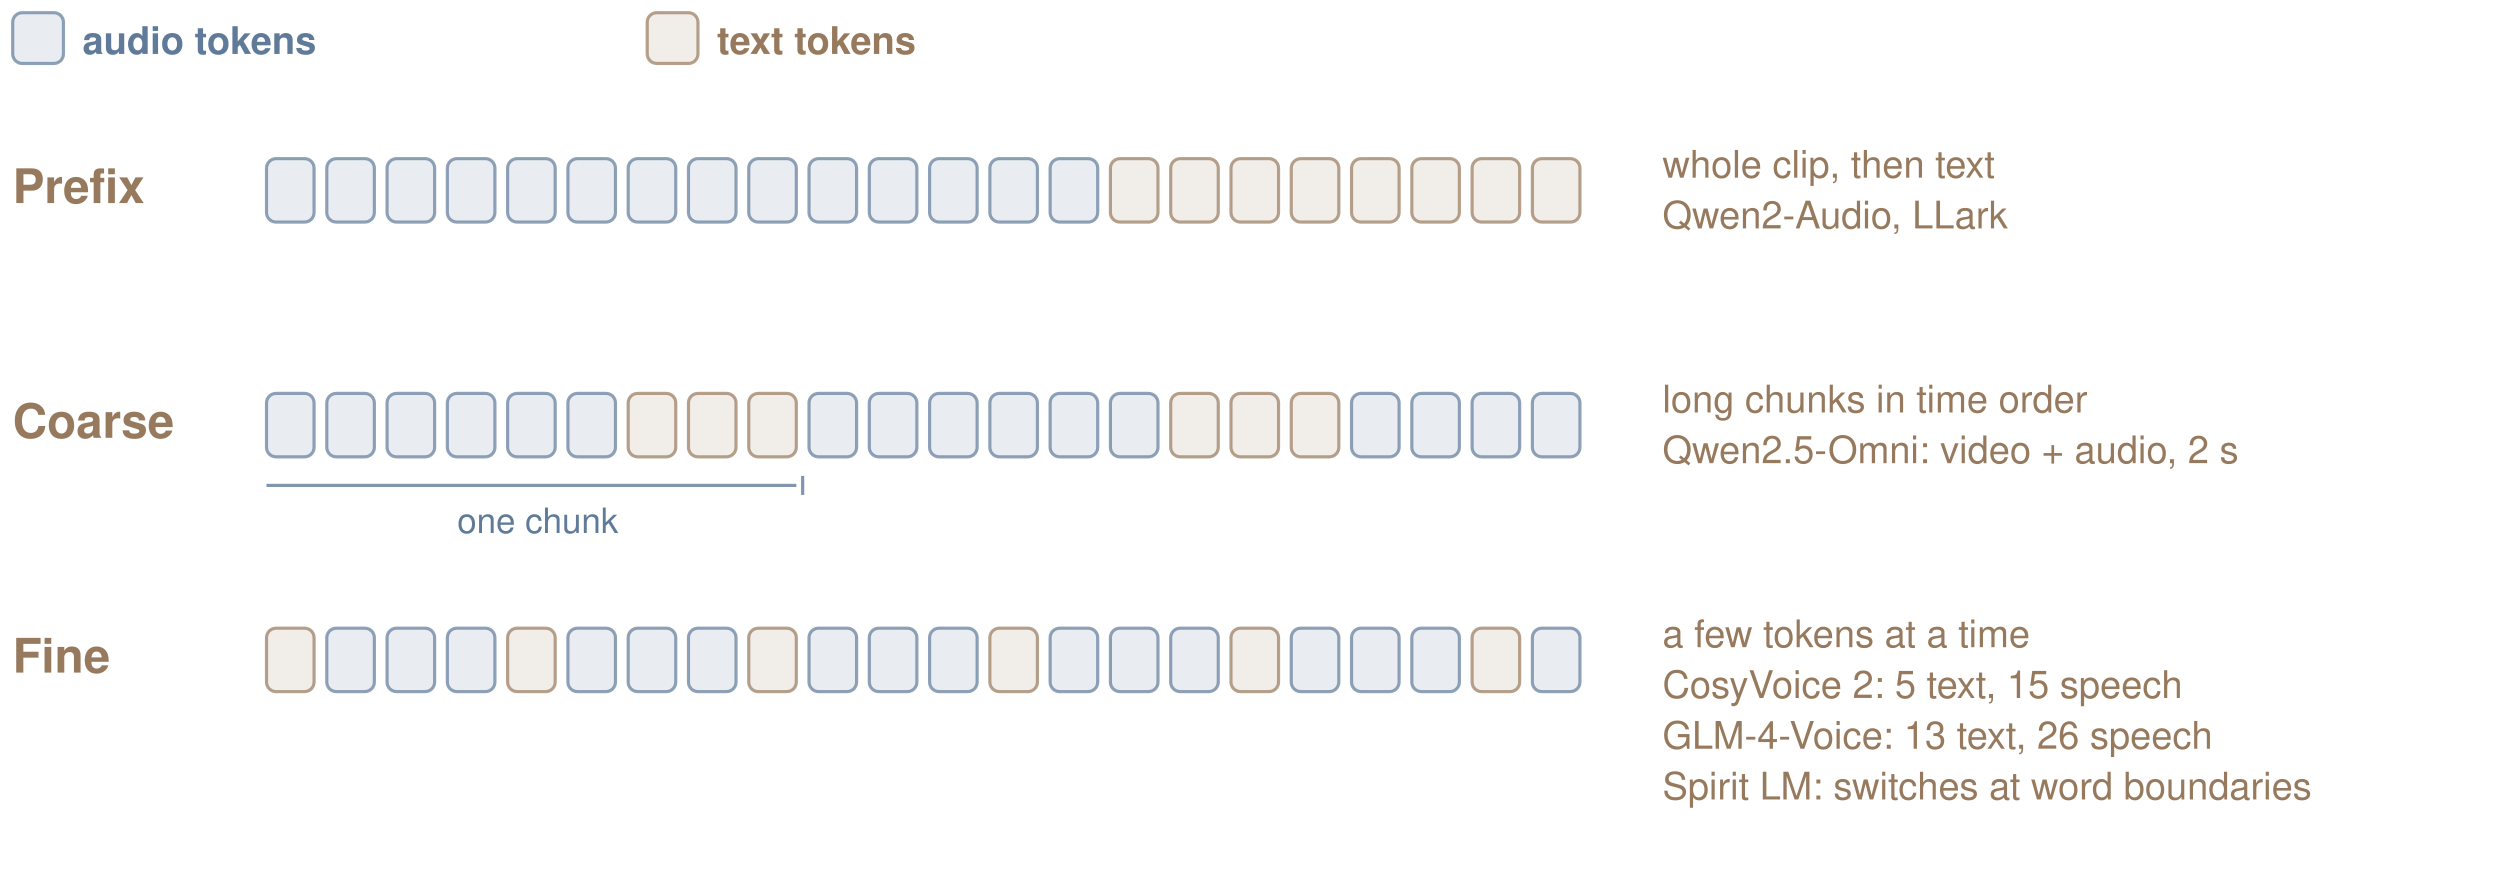
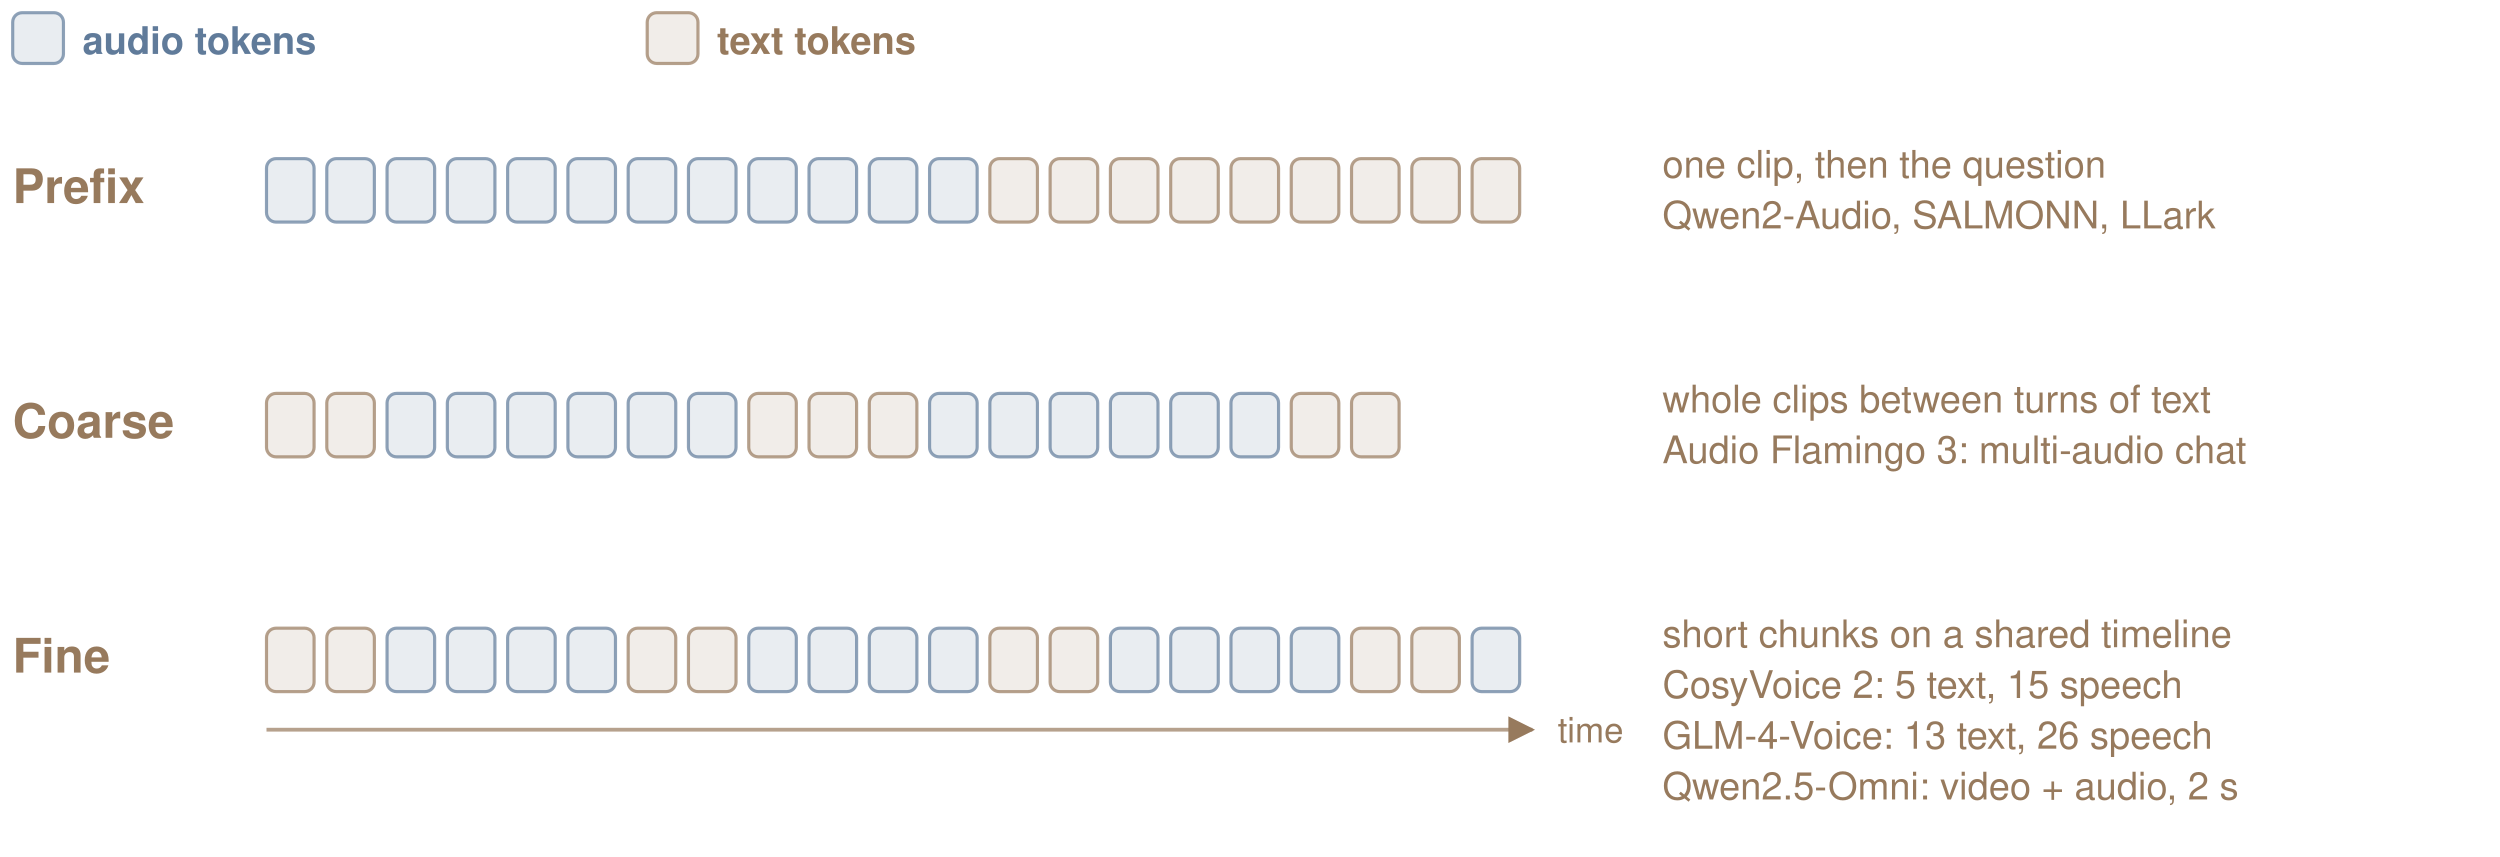
- <svg xmlns="http://www.w3.org/2000/svg" viewBox="-4 -4 788 278" font-family="Helvetica Neue, Helvetica, Arial, sans-serif" role="img" aria-labelledby="t d">
+ <svg xmlns="http://www.w3.org/2000/svg" viewBox="-4 -4 788 270" font-family="Helvetica Neue, Helvetica, Arial, sans-serif" role="img" aria-labelledby="t d">
  <style>@media (prefers-color-scheme: dark) {
[fill="#977a5d"] { fill: #a99178 } [stroke="#977a5d"] { stroke: #a99178 }
[fill="#607b9a"] { fill: #8297af } [stroke="#607b9a"] { stroke: #8297af }
[fill="#ab7827"] { fill: #d9aa57 } [stroke="#ab7827"] { stroke: #d9aa57 }
[fill="#7b7c55"], [fill="#8f9066"] { fill: #6f9363 } [stroke="#8f9066"] { stroke: #6f9363 }
[fill-opacity="0.14"] { fill-opacity: 0.2 }
}</style>
  <defs>
    <marker id="ah-607b9a" viewBox="0 0 10 10" refX="9" refY="5" markerWidth="7" markerHeight="7" orient="auto-start-reverse">
      <path d="M0,0 L10,5 L0,10 z" fill="#607b9a" />
    </marker>
    <marker id="ah-8f9066" viewBox="0 0 10 10" refX="9" refY="5" markerWidth="7" markerHeight="7" orient="auto-start-reverse">
      <path d="M0,0 L10,5 L0,10 z" fill="#8f9066" />
    </marker>
    <marker id="ah-977a5d" viewBox="0 0 10 10" refX="9" refY="5" markerWidth="7" markerHeight="7" orient="auto-start-reverse">
      <path d="M0,0 L10,5 L0,10 z" fill="#977a5d" />
    </marker>
    <marker id="ah-ab7827" viewBox="0 0 10 10" refX="9" refY="5" markerWidth="7" markerHeight="7" orient="auto-start-reverse">
      <path d="M0,0 L10,5 L0,10 z" fill="#ab7827" />
    </marker>
  </defs>
  <rect x="0" y="0" width="16" height="16" rx="3" fill="#607b9a" fill-opacity="0.14" stroke="#607b9a" stroke-opacity="0.7" stroke-width="1" />
  <text x="22" y="13" font-size="12" font-weight="600" text-anchor="start" fill="#607b9a">audio tokens</text>
  <rect x="200" y="0" width="16" height="16" rx="3" fill="#977a5d" fill-opacity="0.14" stroke="#977a5d" stroke-opacity="0.7" stroke-width="1" />
  <text x="222" y="13" font-size="12" font-weight="600" text-anchor="start" fill="#977a5d">text tokens</text>
  <text x="0" y="60" font-size="15" font-weight="700" text-anchor="start" fill="#977a5d">Prefix</text>
  <rect x="80" y="46" width="15" height="20" rx="3" fill="#607b9a" fill-opacity="0.14" stroke="#607b9a" stroke-opacity="0.7" stroke-width="1" />
  <rect x="99" y="46" width="15" height="20" rx="3" fill="#607b9a" fill-opacity="0.14" stroke="#607b9a" stroke-opacity="0.7" stroke-width="1" />
  <rect x="118" y="46" width="15" height="20" rx="3" fill="#607b9a" fill-opacity="0.14" stroke="#607b9a" stroke-opacity="0.7" stroke-width="1" />
  <rect x="137" y="46" width="15" height="20" rx="3" fill="#607b9a" fill-opacity="0.14" stroke="#607b9a" stroke-opacity="0.7" stroke-width="1" />
  <rect x="156" y="46" width="15" height="20" rx="3" fill="#607b9a" fill-opacity="0.14" stroke="#607b9a" stroke-opacity="0.7" stroke-width="1" />
  <rect x="175" y="46" width="15" height="20" rx="3" fill="#607b9a" fill-opacity="0.14" stroke="#607b9a" stroke-opacity="0.7" stroke-width="1" />
  <rect x="194" y="46" width="15" height="20" rx="3" fill="#607b9a" fill-opacity="0.14" stroke="#607b9a" stroke-opacity="0.7" stroke-width="1" />
  <rect x="213" y="46" width="15" height="20" rx="3" fill="#607b9a" fill-opacity="0.14" stroke="#607b9a" stroke-opacity="0.7" stroke-width="1" />
  <rect x="232" y="46" width="15" height="20" rx="3" fill="#607b9a" fill-opacity="0.14" stroke="#607b9a" stroke-opacity="0.7" stroke-width="1" />
  <rect x="251" y="46" width="15" height="20" rx="3" fill="#607b9a" fill-opacity="0.14" stroke="#607b9a" stroke-opacity="0.7" stroke-width="1" />
  <rect x="270" y="46" width="15" height="20" rx="3" fill="#607b9a" fill-opacity="0.14" stroke="#607b9a" stroke-opacity="0.7" stroke-width="1" />
  <rect x="289" y="46" width="15" height="20" rx="3" fill="#607b9a" fill-opacity="0.14" stroke="#607b9a" stroke-opacity="0.7" stroke-width="1" />
-   <rect x="308" y="46" width="15" height="20" rx="3" fill="#607b9a" fill-opacity="0.14" stroke="#607b9a" stroke-opacity="0.7" stroke-width="1" />
-   <rect x="327" y="46" width="15" height="20" rx="3" fill="#607b9a" fill-opacity="0.14" stroke="#607b9a" stroke-opacity="0.7" stroke-width="1" />
+   <rect x="308" y="46" width="15" height="20" rx="3" fill="#977a5d" fill-opacity="0.14" stroke="#977a5d" stroke-opacity="0.7" stroke-width="1" />
+   <rect x="327" y="46" width="15" height="20" rx="3" fill="#977a5d" fill-opacity="0.14" stroke="#977a5d" stroke-opacity="0.7" stroke-width="1" />
  <rect x="346" y="46" width="15" height="20" rx="3" fill="#977a5d" fill-opacity="0.14" stroke="#977a5d" stroke-opacity="0.7" stroke-width="1" />
  <rect x="365" y="46" width="15" height="20" rx="3" fill="#977a5d" fill-opacity="0.14" stroke="#977a5d" stroke-opacity="0.7" stroke-width="1" />
  <rect x="384" y="46" width="15" height="20" rx="3" fill="#977a5d" fill-opacity="0.14" stroke="#977a5d" stroke-opacity="0.7" stroke-width="1" />
  <rect x="403" y="46" width="15" height="20" rx="3" fill="#977a5d" fill-opacity="0.14" stroke="#977a5d" stroke-opacity="0.7" stroke-width="1" />
  <rect x="422" y="46" width="15" height="20" rx="3" fill="#977a5d" fill-opacity="0.14" stroke="#977a5d" stroke-opacity="0.7" stroke-width="1" />
  <rect x="441" y="46" width="15" height="20" rx="3" fill="#977a5d" fill-opacity="0.14" stroke="#977a5d" stroke-opacity="0.7" stroke-width="1" />
  <rect x="460" y="46" width="15" height="20" rx="3" fill="#977a5d" fill-opacity="0.14" stroke="#977a5d" stroke-opacity="0.7" stroke-width="1" />
-   <rect x="479" y="46" width="15" height="20" rx="3" fill="#977a5d" fill-opacity="0.14" stroke="#977a5d" stroke-opacity="0.7" stroke-width="1" />
-   <text x="520" y="52" font-size="12" font-weight="400" text-anchor="start" fill="#977a5d">whole clip, then text</text>
-   <text x="520" y="68" font-size="12" font-weight="400" text-anchor="start" fill="#977a5d">Qwen2-Audio, LLark</text>
+   <text x="520" y="52" font-size="12" font-weight="400" text-anchor="start" fill="#977a5d">one clip, then the question</text>
+   <text x="520" y="68" font-size="12" font-weight="400" text-anchor="start" fill="#977a5d">Qwen2-Audio, SALMONN, LLark</text>
  <text x="0" y="134" font-size="15" font-weight="700" text-anchor="start" fill="#977a5d">Coarse</text>
-   <rect x="80" y="120" width="15" height="20" rx="3" fill="#607b9a" fill-opacity="0.14" stroke="#607b9a" stroke-opacity="0.7" stroke-width="1" />
-   <rect x="99" y="120" width="15" height="20" rx="3" fill="#607b9a" fill-opacity="0.14" stroke="#607b9a" stroke-opacity="0.7" stroke-width="1" />
+   <rect x="80" y="120" width="15" height="20" rx="3" fill="#977a5d" fill-opacity="0.14" stroke="#977a5d" stroke-opacity="0.7" stroke-width="1" />
+   <rect x="99" y="120" width="15" height="20" rx="3" fill="#977a5d" fill-opacity="0.14" stroke="#977a5d" stroke-opacity="0.7" stroke-width="1" />
  <rect x="118" y="120" width="15" height="20" rx="3" fill="#607b9a" fill-opacity="0.14" stroke="#607b9a" stroke-opacity="0.7" stroke-width="1" />
  <rect x="137" y="120" width="15" height="20" rx="3" fill="#607b9a" fill-opacity="0.14" stroke="#607b9a" stroke-opacity="0.7" stroke-width="1" />
  <rect x="156" y="120" width="15" height="20" rx="3" fill="#607b9a" fill-opacity="0.14" stroke="#607b9a" stroke-opacity="0.7" stroke-width="1" />
  <rect x="175" y="120" width="15" height="20" rx="3" fill="#607b9a" fill-opacity="0.14" stroke="#607b9a" stroke-opacity="0.7" stroke-width="1" />
-   <rect x="194" y="120" width="15" height="20" rx="3" fill="#977a5d" fill-opacity="0.14" stroke="#977a5d" stroke-opacity="0.7" stroke-width="1" />
-   <rect x="213" y="120" width="15" height="20" rx="3" fill="#977a5d" fill-opacity="0.14" stroke="#977a5d" stroke-opacity="0.7" stroke-width="1" />
+   <rect x="194" y="120" width="15" height="20" rx="3" fill="#607b9a" fill-opacity="0.14" stroke="#607b9a" stroke-opacity="0.7" stroke-width="1" />
+   <rect x="213" y="120" width="15" height="20" rx="3" fill="#607b9a" fill-opacity="0.14" stroke="#607b9a" stroke-opacity="0.7" stroke-width="1" />
  <rect x="232" y="120" width="15" height="20" rx="3" fill="#977a5d" fill-opacity="0.14" stroke="#977a5d" stroke-opacity="0.7" stroke-width="1" />
-   <rect x="251" y="120" width="15" height="20" rx="3" fill="#607b9a" fill-opacity="0.14" stroke="#607b9a" stroke-opacity="0.7" stroke-width="1" />
-   <rect x="270" y="120" width="15" height="20" rx="3" fill="#607b9a" fill-opacity="0.14" stroke="#607b9a" stroke-opacity="0.7" stroke-width="1" />
+   <rect x="251" y="120" width="15" height="20" rx="3" fill="#977a5d" fill-opacity="0.14" stroke="#977a5d" stroke-opacity="0.7" stroke-width="1" />
+   <rect x="270" y="120" width="15" height="20" rx="3" fill="#977a5d" fill-opacity="0.14" stroke="#977a5d" stroke-opacity="0.7" stroke-width="1" />
  <rect x="289" y="120" width="15" height="20" rx="3" fill="#607b9a" fill-opacity="0.14" stroke="#607b9a" stroke-opacity="0.7" stroke-width="1" />
  <rect x="308" y="120" width="15" height="20" rx="3" fill="#607b9a" fill-opacity="0.14" stroke="#607b9a" stroke-opacity="0.7" stroke-width="1" />
  <rect x="327" y="120" width="15" height="20" rx="3" fill="#607b9a" fill-opacity="0.14" stroke="#607b9a" stroke-opacity="0.7" stroke-width="1" />
  <rect x="346" y="120" width="15" height="20" rx="3" fill="#607b9a" fill-opacity="0.14" stroke="#607b9a" stroke-opacity="0.7" stroke-width="1" />
-   <rect x="365" y="120" width="15" height="20" rx="3" fill="#977a5d" fill-opacity="0.14" stroke="#977a5d" stroke-opacity="0.7" stroke-width="1" />
-   <rect x="384" y="120" width="15" height="20" rx="3" fill="#977a5d" fill-opacity="0.14" stroke="#977a5d" stroke-opacity="0.7" stroke-width="1" />
+   <rect x="365" y="120" width="15" height="20" rx="3" fill="#607b9a" fill-opacity="0.14" stroke="#607b9a" stroke-opacity="0.7" stroke-width="1" />
+   <rect x="384" y="120" width="15" height="20" rx="3" fill="#607b9a" fill-opacity="0.14" stroke="#607b9a" stroke-opacity="0.7" stroke-width="1" />
  <rect x="403" y="120" width="15" height="20" rx="3" fill="#977a5d" fill-opacity="0.14" stroke="#977a5d" stroke-opacity="0.7" stroke-width="1" />
-   <rect x="422" y="120" width="15" height="20" rx="3" fill="#607b9a" fill-opacity="0.14" stroke="#607b9a" stroke-opacity="0.7" stroke-width="1" />
-   <rect x="441" y="120" width="15" height="20" rx="3" fill="#607b9a" fill-opacity="0.14" stroke="#607b9a" stroke-opacity="0.7" stroke-width="1" />
-   <rect x="460" y="120" width="15" height="20" rx="3" fill="#607b9a" fill-opacity="0.14" stroke="#607b9a" stroke-opacity="0.7" stroke-width="1" />
-   <rect x="479" y="120" width="15" height="20" rx="3" fill="#607b9a" fill-opacity="0.14" stroke="#607b9a" stroke-opacity="0.7" stroke-width="1" />
-   <text x="520" y="126" font-size="12" font-weight="400" text-anchor="start" fill="#977a5d">long chunks in time order</text>
-   <text x="520" y="142" font-size="12" font-weight="400" text-anchor="start" fill="#977a5d">Qwen2.5-Omni: video + audio, 2 s</text>
+   <rect x="422" y="120" width="15" height="20" rx="3" fill="#977a5d" fill-opacity="0.14" stroke="#977a5d" stroke-opacity="0.7" stroke-width="1" />
+   <text x="520" y="126" font-size="12" font-weight="400" text-anchor="start" fill="#977a5d">whole clips between turns of text</text>
+   <text x="520" y="142" font-size="12" font-weight="400" text-anchor="start" fill="#977a5d">Audio Flamingo 3: multi-audio chat</text>
  <text x="0" y="208" font-size="15" font-weight="700" text-anchor="start" fill="#977a5d">Fine</text>
  <rect x="80" y="194" width="15" height="20" rx="3" fill="#977a5d" fill-opacity="0.14" stroke="#977a5d" stroke-opacity="0.7" stroke-width="1" />
-   <rect x="99" y="194" width="15" height="20" rx="3" fill="#607b9a" fill-opacity="0.14" stroke="#607b9a" stroke-opacity="0.7" stroke-width="1" />
+   <rect x="99" y="194" width="15" height="20" rx="3" fill="#977a5d" fill-opacity="0.14" stroke="#977a5d" stroke-opacity="0.7" stroke-width="1" />
  <rect x="118" y="194" width="15" height="20" rx="3" fill="#607b9a" fill-opacity="0.14" stroke="#607b9a" stroke-opacity="0.7" stroke-width="1" />
  <rect x="137" y="194" width="15" height="20" rx="3" fill="#607b9a" fill-opacity="0.14" stroke="#607b9a" stroke-opacity="0.7" stroke-width="1" />
-   <rect x="156" y="194" width="15" height="20" rx="3" fill="#977a5d" fill-opacity="0.14" stroke="#977a5d" stroke-opacity="0.7" stroke-width="1" />
+   <rect x="156" y="194" width="15" height="20" rx="3" fill="#607b9a" fill-opacity="0.14" stroke="#607b9a" stroke-opacity="0.7" stroke-width="1" />
  <rect x="175" y="194" width="15" height="20" rx="3" fill="#607b9a" fill-opacity="0.14" stroke="#607b9a" stroke-opacity="0.7" stroke-width="1" />
-   <rect x="194" y="194" width="15" height="20" rx="3" fill="#607b9a" fill-opacity="0.14" stroke="#607b9a" stroke-opacity="0.7" stroke-width="1" />
-   <rect x="213" y="194" width="15" height="20" rx="3" fill="#607b9a" fill-opacity="0.14" stroke="#607b9a" stroke-opacity="0.7" stroke-width="1" />
-   <rect x="232" y="194" width="15" height="20" rx="3" fill="#977a5d" fill-opacity="0.14" stroke="#977a5d" stroke-opacity="0.7" stroke-width="1" />
+   <rect x="194" y="194" width="15" height="20" rx="3" fill="#977a5d" fill-opacity="0.14" stroke="#977a5d" stroke-opacity="0.7" stroke-width="1" />
+   <rect x="213" y="194" width="15" height="20" rx="3" fill="#977a5d" fill-opacity="0.14" stroke="#977a5d" stroke-opacity="0.7" stroke-width="1" />
+   <rect x="232" y="194" width="15" height="20" rx="3" fill="#607b9a" fill-opacity="0.14" stroke="#607b9a" stroke-opacity="0.7" stroke-width="1" />
  <rect x="251" y="194" width="15" height="20" rx="3" fill="#607b9a" fill-opacity="0.14" stroke="#607b9a" stroke-opacity="0.7" stroke-width="1" />
  <rect x="270" y="194" width="15" height="20" rx="3" fill="#607b9a" fill-opacity="0.14" stroke="#607b9a" stroke-opacity="0.7" stroke-width="1" />
  <rect x="289" y="194" width="15" height="20" rx="3" fill="#607b9a" fill-opacity="0.14" stroke="#607b9a" stroke-opacity="0.7" stroke-width="1" />
  <rect x="308" y="194" width="15" height="20" rx="3" fill="#977a5d" fill-opacity="0.14" stroke="#977a5d" stroke-opacity="0.7" stroke-width="1" />
-   <rect x="327" y="194" width="15" height="20" rx="3" fill="#607b9a" fill-opacity="0.14" stroke="#607b9a" stroke-opacity="0.7" stroke-width="1" />
+   <rect x="327" y="194" width="15" height="20" rx="3" fill="#977a5d" fill-opacity="0.14" stroke="#977a5d" stroke-opacity="0.7" stroke-width="1" />
  <rect x="346" y="194" width="15" height="20" rx="3" fill="#607b9a" fill-opacity="0.14" stroke="#607b9a" stroke-opacity="0.7" stroke-width="1" />
  <rect x="365" y="194" width="15" height="20" rx="3" fill="#607b9a" fill-opacity="0.14" stroke="#607b9a" stroke-opacity="0.7" stroke-width="1" />
-   <rect x="384" y="194" width="15" height="20" rx="3" fill="#977a5d" fill-opacity="0.14" stroke="#977a5d" stroke-opacity="0.7" stroke-width="1" />
+   <rect x="384" y="194" width="15" height="20" rx="3" fill="#607b9a" fill-opacity="0.14" stroke="#607b9a" stroke-opacity="0.7" stroke-width="1" />
  <rect x="403" y="194" width="15" height="20" rx="3" fill="#607b9a" fill-opacity="0.14" stroke="#607b9a" stroke-opacity="0.7" stroke-width="1" />
-   <rect x="422" y="194" width="15" height="20" rx="3" fill="#607b9a" fill-opacity="0.14" stroke="#607b9a" stroke-opacity="0.7" stroke-width="1" />
-   <rect x="441" y="194" width="15" height="20" rx="3" fill="#607b9a" fill-opacity="0.14" stroke="#607b9a" stroke-opacity="0.7" stroke-width="1" />
-   <rect x="460" y="194" width="15" height="20" rx="3" fill="#977a5d" fill-opacity="0.14" stroke="#977a5d" stroke-opacity="0.7" stroke-width="1" />
-   <rect x="479" y="194" width="15" height="20" rx="3" fill="#607b9a" fill-opacity="0.14" stroke="#607b9a" stroke-opacity="0.7" stroke-width="1" />
-   <text x="520" y="200" font-size="12" font-weight="400" text-anchor="start" fill="#977a5d">a few tokens at a time</text>
+   <rect x="422" y="194" width="15" height="20" rx="3" fill="#977a5d" fill-opacity="0.14" stroke="#977a5d" stroke-opacity="0.7" stroke-width="1" />
+   <rect x="441" y="194" width="15" height="20" rx="3" fill="#977a5d" fill-opacity="0.14" stroke="#977a5d" stroke-opacity="0.7" stroke-width="1" />
+   <rect x="460" y="194" width="15" height="20" rx="3" fill="#607b9a" fill-opacity="0.14" stroke="#607b9a" stroke-opacity="0.7" stroke-width="1" />
+   <text x="520" y="200" font-size="12" font-weight="400" text-anchor="start" fill="#977a5d">short chunks on a shared timeline</text>
  <text x="520" y="216" font-size="12" font-weight="400" text-anchor="start" fill="#977a5d">CosyVoice 2: 5 text, 15 speech</text>
  <text x="520" y="232" font-size="12" font-weight="400" text-anchor="start" fill="#977a5d">GLM-4-Voice: 13 text, 26 speech</text>
-   <text x="520" y="248" font-size="12" font-weight="400" text-anchor="start" fill="#977a5d">Spirit LM: switches at word boundaries</text>
-   <line x1="249" y1="146" x2="249" y2="152" stroke="#607b9a" stroke-width="1" stroke-opacity="0.8" />
-   <line x1="80" y1="149" x2="247" y2="149" stroke="#607b9a" stroke-width="1" stroke-opacity="0.8" />
-   <text x="165.5" y="164" font-size="11" font-weight="400" text-anchor="middle" fill="#607b9a">one chunk</text>
+   <text x="520" y="248" font-size="12" font-weight="400" text-anchor="start" fill="#977a5d">Qwen2.5-Omni: video + audio, 2 s</text>
+   <line x1="80" y1="226" x2="479" y2="226" stroke="#977a5d" stroke-width="1.2" stroke-opacity="0.7" marker-end="url(#ah-977a5d)" />
+   <text x="487" y="230" font-size="11" font-weight="400" text-anchor="start" fill="#977a5d">time</text>
</svg>
